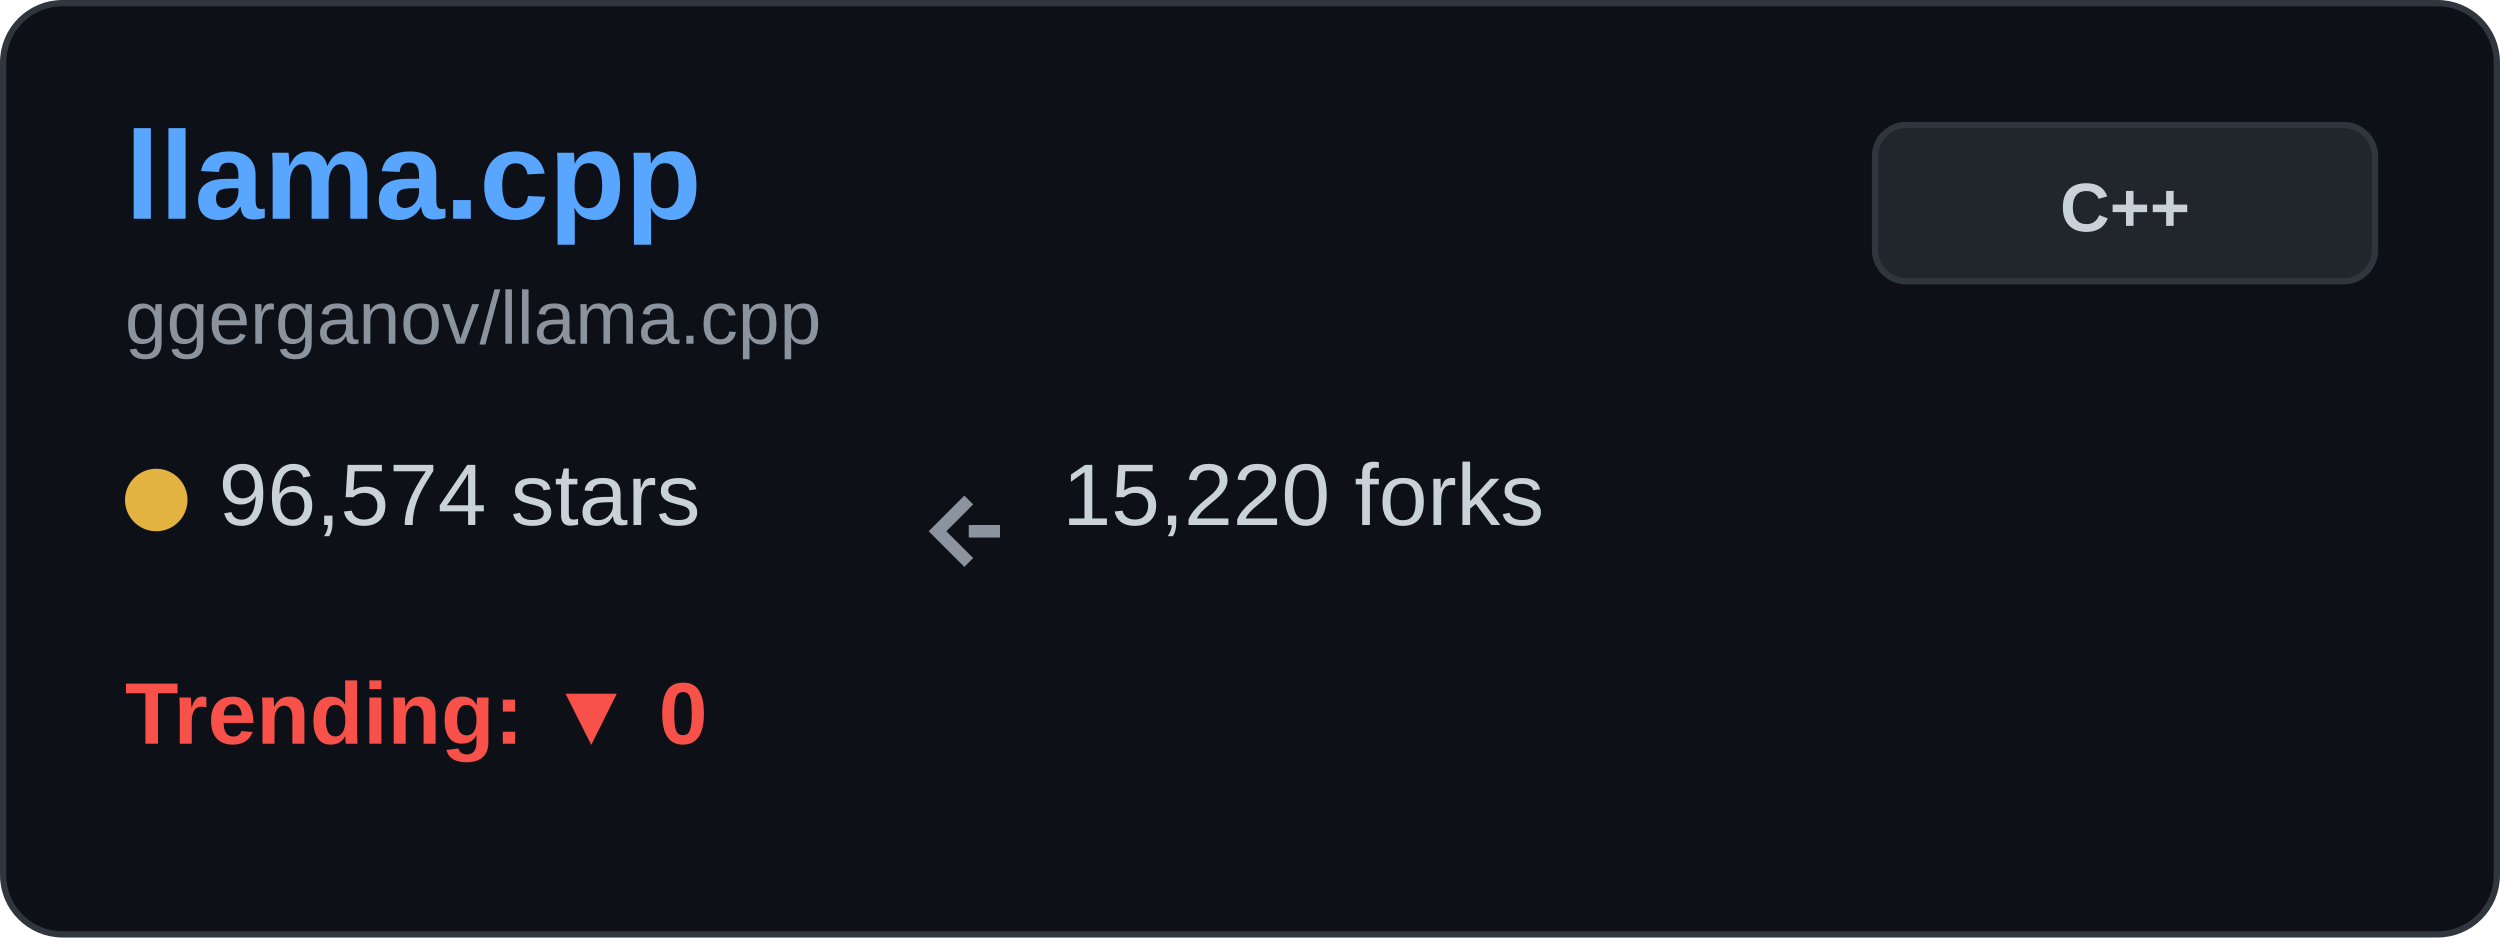
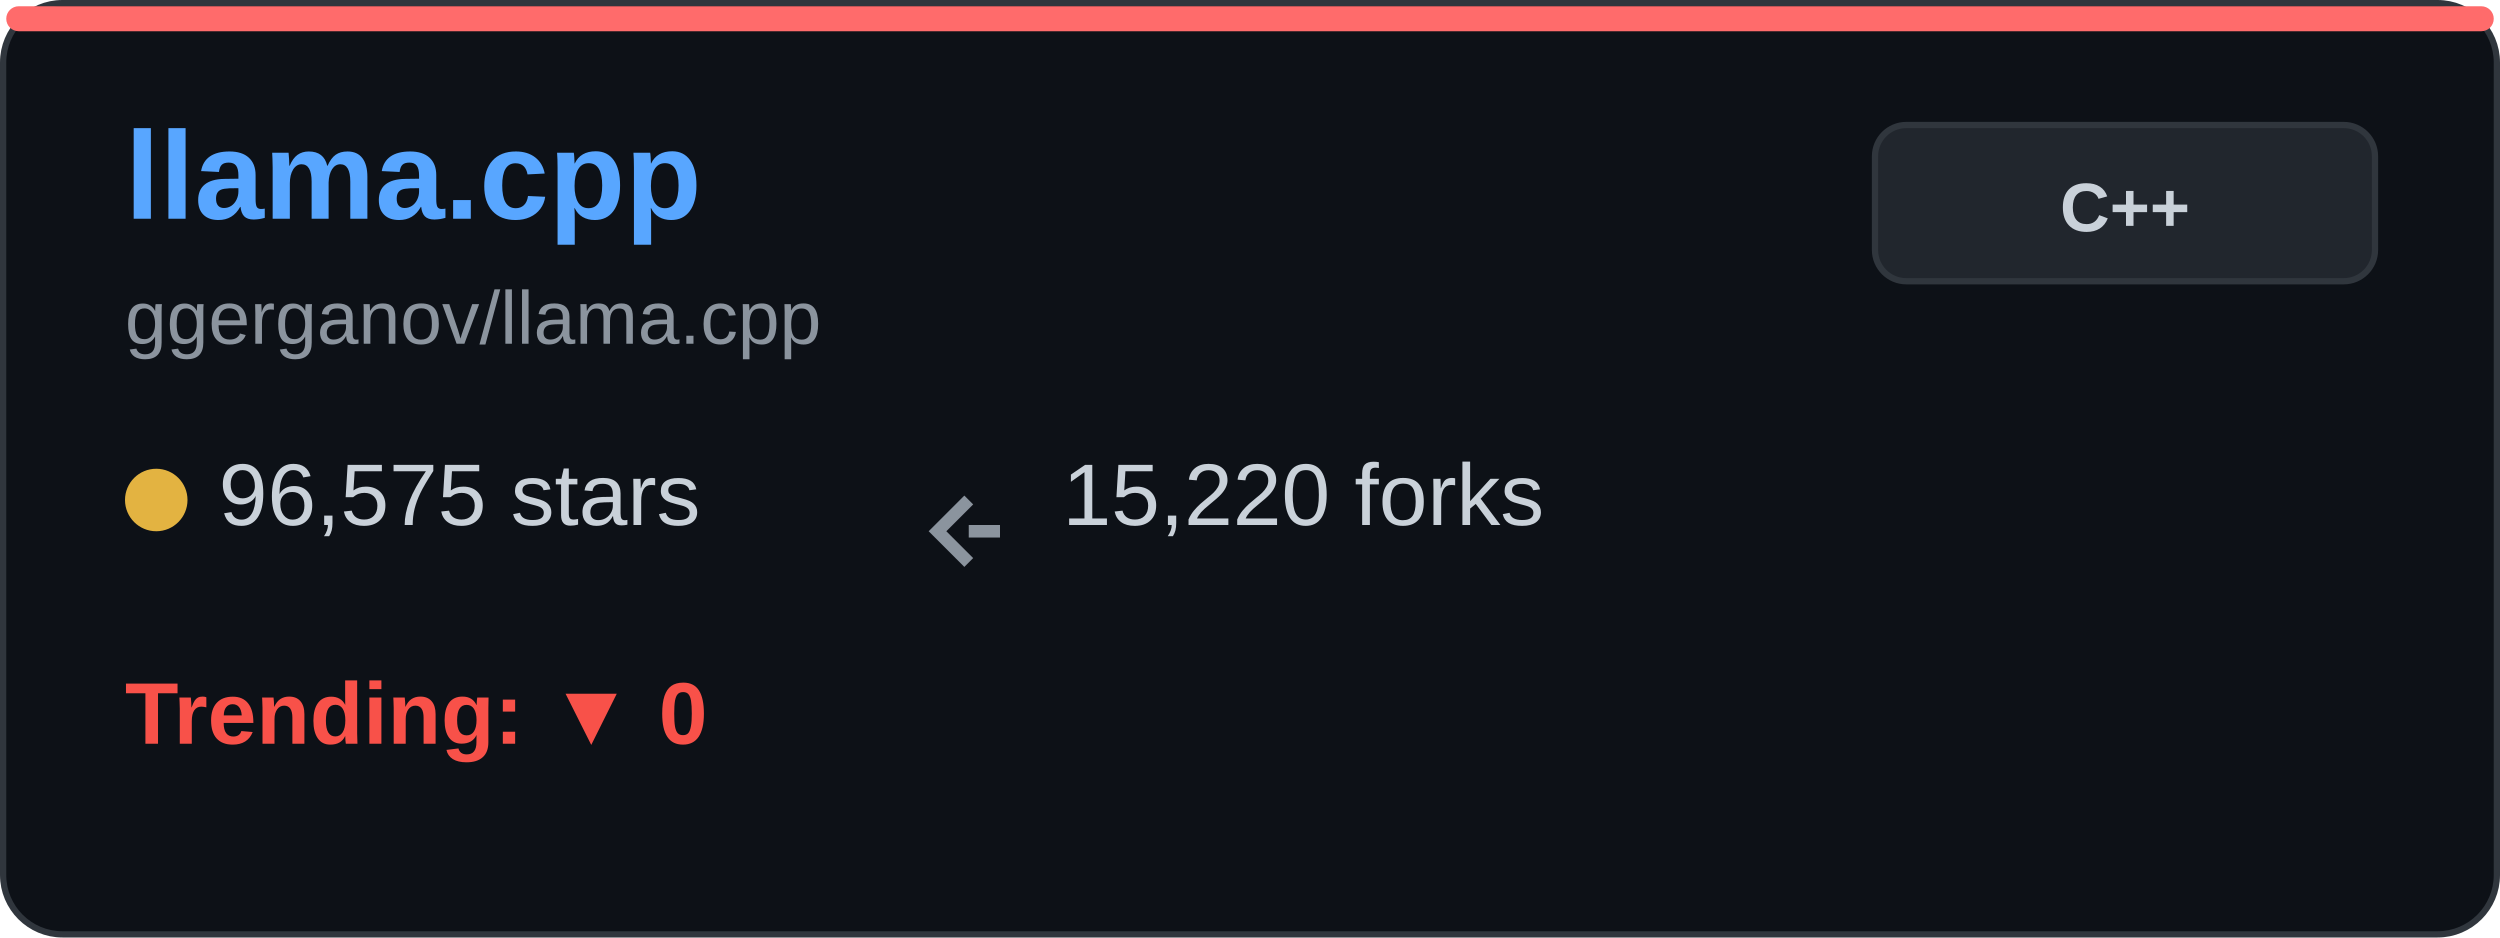
<svg xmlns="http://www.w3.org/2000/svg" width="400" height="150" viewBox="0 0 400 150" fill="none">
  <rect x="0.5" y="0.5" width="399" height="149" rx="9.5" fill="#0d1117" stroke="#30363d" />
+   <rect x="1" y="1" width="398" height="4" rx="2" fill="#ff6b6b" />
  <text x="20" y="35" font-family="Arial, sans-serif" font-size="20" font-weight="bold" fill="#58a6ff">llama.cpp</text>
  <text x="20" y="55" font-family="Arial, sans-serif" font-size="12" fill="#8b949e">ggerganov/llama.cpp</text>
  <g transform="translate(20, 80)">
    <circle cx="5" cy="0" r="5" fill="#e3b341" />
-     <text x="15" y="4" font-family="Arial, sans-serif" font-size="14" fill="#c9d1d9">96,574 stars</text>
+     <text x="15" y="4" font-family="Arial, sans-serif" font-size="14" fill="#c9d1d9">96,575 stars</text>
  </g>
  <g transform="translate(150, 80)">
    <path d="M5 0 L0 5 L5 10 M5 5 L10 5" stroke="#8b949e" stroke-width="2" fill="none" />
    <text x="20" y="4" font-family="Arial, sans-serif" font-size="14" fill="#c9d1d9">15,220 forks</text>
  </g>
  <g transform="translate(20, 115)">
    <text x="0" y="4" font-family="Arial, sans-serif" font-size="14" font-weight="bold" fill="#f85149">Trending: ▼ 0</text>
  </g>
  <rect x="300" y="20" width="80" height="25" rx="5" fill="#21262d" stroke="#30363d" />
  <text x="340" y="37" font-family="Arial, sans-serif" font-size="11" font-weight="bold" fill="#c9d1d9" text-anchor="middle">C++</text>
</svg>
